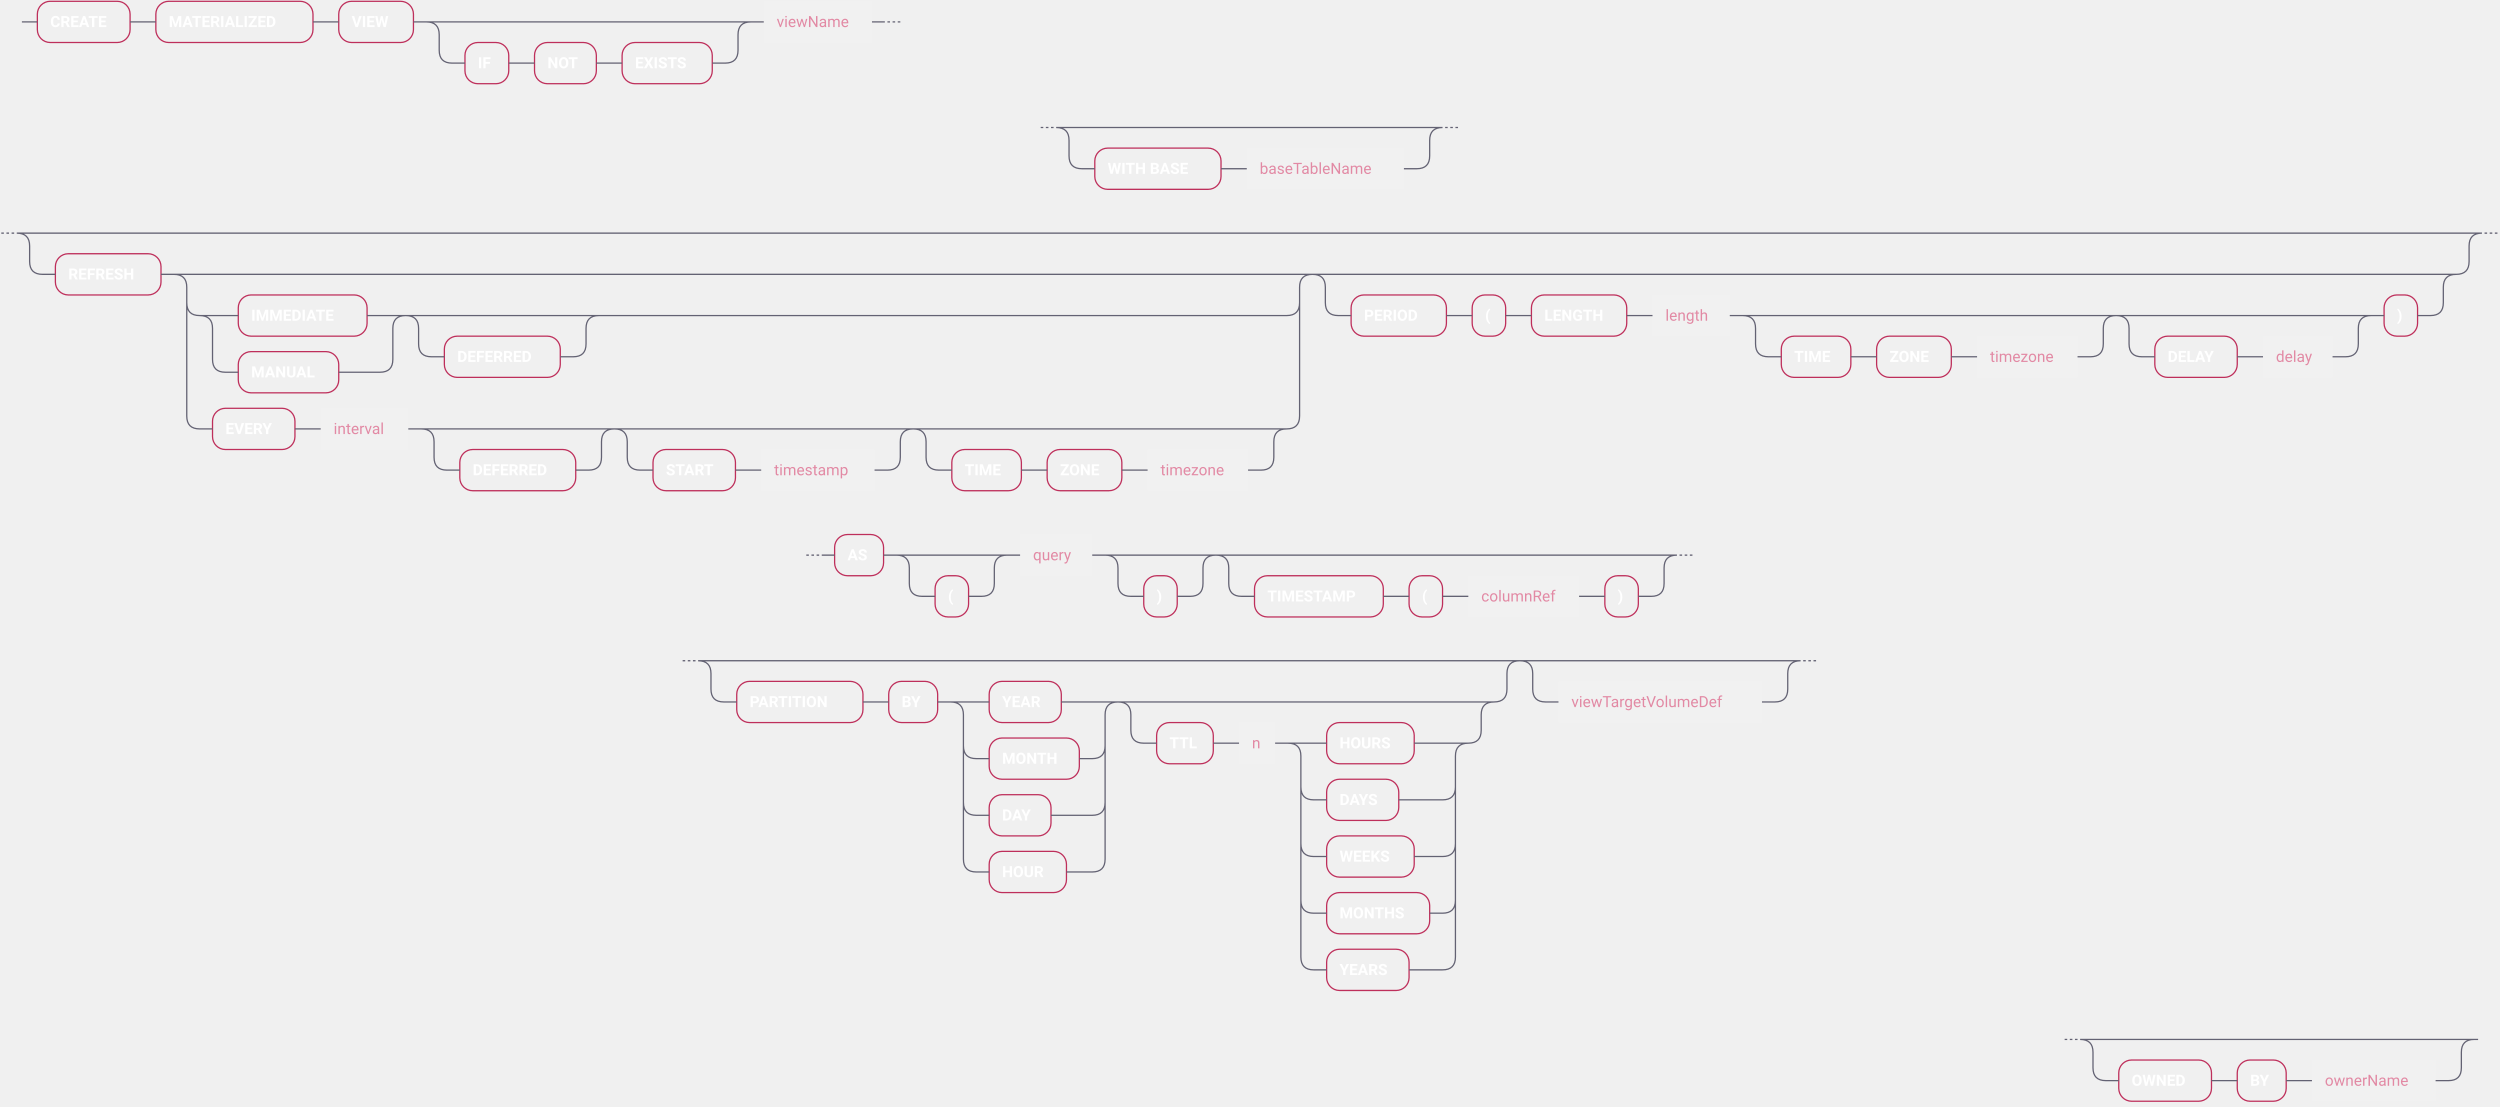
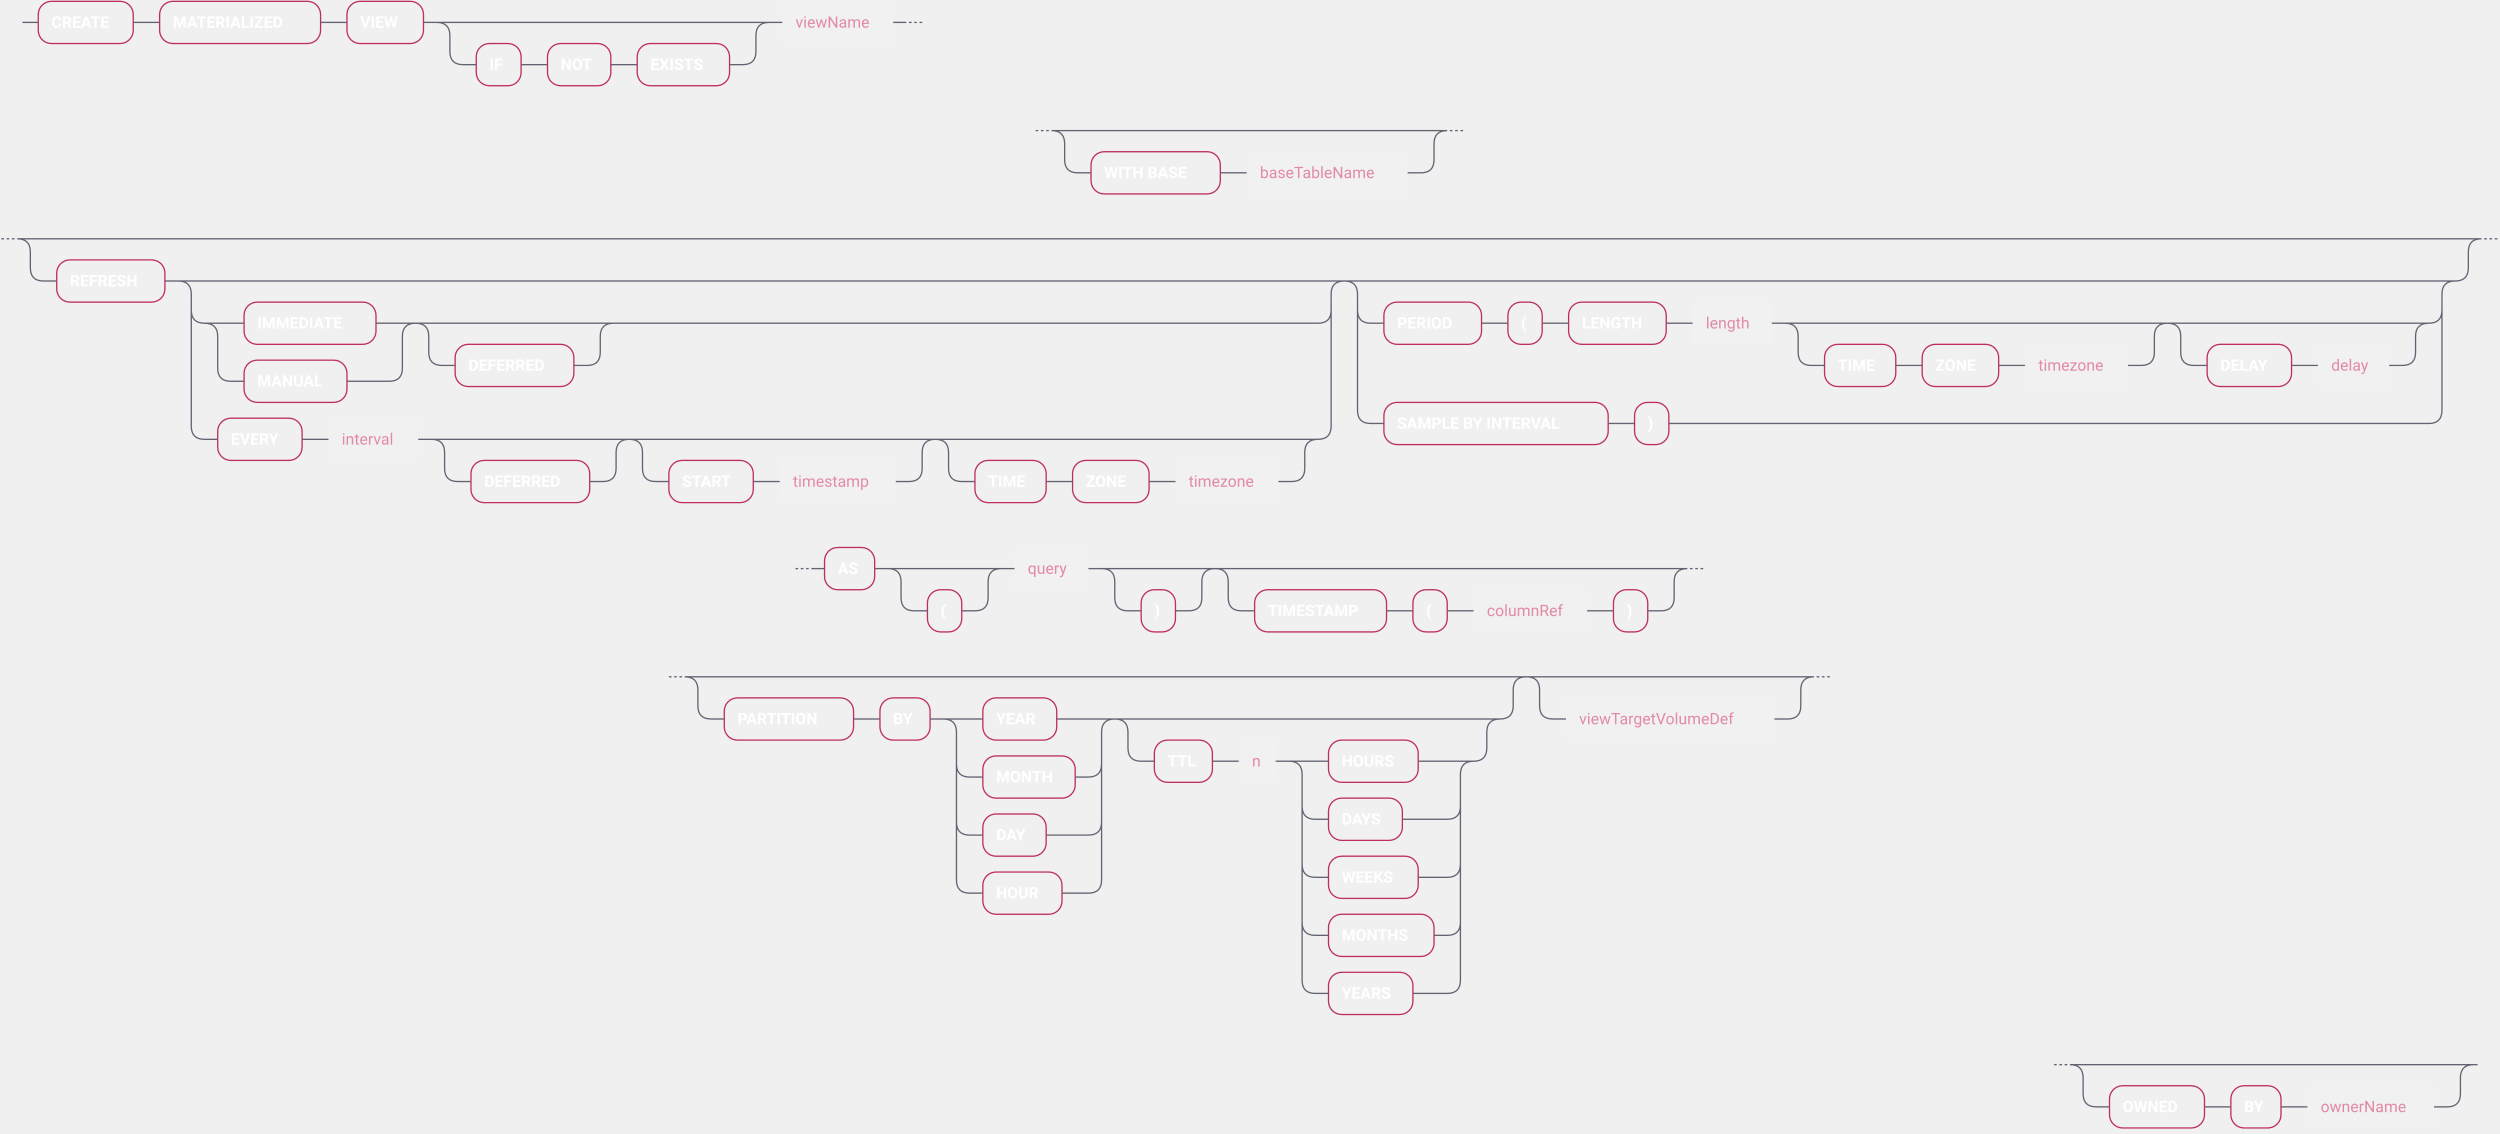
- <svg xmlns="http://www.w3.org/2000/svg" xmlns:xlink="http://www.w3.org/1999/xlink" width="1941" height="859">
+ <svg xmlns="http://www.w3.org/2000/svg" xmlns:xlink="http://www.w3.org/1999/xlink" width="1895" height="859">
  <defs>
    <style type="text/css">
            @namespace "http://www.w3.org/2000/svg";
            .line                 {fill: none; stroke: #636273;}
            .bold-line            {stroke: #636273; shape-rendering: crispEdges; stroke-width: 2; }
            .thin-line           {stroke: #636273; shape-rendering: crispEdges}
            .filled              {fill: #636273; stroke: none;}
            text.terminal        {font-family: -apple-system, BlinkMacSystemFont, "Segoe UI", Roboto, Ubuntu, Cantarell, Helvetica, sans-serif;
            font-size: 12px;
            fill: #ffffff;
            font-weight: bold;
            }
            text.nonterminal     {font-family: -apple-system, BlinkMacSystemFont, "Segoe UI", Roboto, Ubuntu, Cantarell, Helvetica, sans-serif;
            font-size: 12px;
            fill: #e289a4;
            font-weight: normal;
            }
            text.regexp          {font-family: -apple-system, BlinkMacSystemFont, "Segoe UI", Roboto, Ubuntu, Cantarell, Helvetica, sans-serif;
            font-size: 12px;
            fill: #00141F;
            font-weight: normal;
            }
            rect, circle, polygon {fill: none; stroke: none;}
            rect.terminal        {fill: none; stroke: #be2f5b;}
            rect.nonterminal     {fill: rgba(255,255,255,0.1); stroke: none;}
            rect.text            {fill: none; stroke: none;}
            polygon.regexp       {fill: #C7ECFF; stroke: #038cbc;}
        </style>
  </defs>
  <polygon points="9 17 1 13 1 21" />
  <polygon points="17 17 9 13 9 21" />
  <rect x="31" y="3" width="72" height="32" rx="10" />
  <rect x="29" y="1" width="72" height="32" class="terminal" rx="10" />
  <text class="terminal" x="39" y="21">CREATE</text>
  <rect x="123" y="3" width="122" height="32" rx="10" />
  <rect x="121" y="1" width="122" height="32" class="terminal" rx="10" />
  <text class="terminal" x="131" y="21">MATERIALIZED</text>
  <rect x="265" y="3" width="58" height="32" rx="10" />
  <rect x="263" y="1" width="58" height="32" class="terminal" rx="10" />
  <text class="terminal" x="273" y="21">VIEW</text>
  <rect x="363" y="35" width="34" height="32" rx="10" />
  <rect x="361" y="33" width="34" height="32" class="terminal" rx="10" />
  <text class="terminal" x="371" y="53">IF</text>
  <rect x="417" y="35" width="48" height="32" rx="10" />
  <rect x="415" y="33" width="48" height="32" class="terminal" rx="10" />
  <text class="terminal" x="425" y="53">NOT</text>
  <rect x="485" y="35" width="70" height="32" rx="10" />
  <rect x="483" y="33" width="70" height="32" class="terminal" rx="10" />
  <text class="terminal" x="493" y="53">EXISTS</text>
  <a xlink:href="#viewName" xlink:title="viewName">
    <rect x="595" y="3" width="84" height="32" />
    <rect x="593" y="1" width="84" height="32" class="nonterminal" />
    <text class="nonterminal" x="603" y="21">viewName</text>
  </a>
-   <rect x="852" y="117" width="98" height="32" rx="10" />
-   <rect x="850" y="115" width="98" height="32" class="terminal" rx="10" />
-   <text class="terminal" x="860" y="135">WITH BASE</text>
+   <rect x="829" y="117" width="98" height="32" rx="10" />
+   <rect x="827" y="115" width="98" height="32" class="terminal" rx="10" />
+   <text class="terminal" x="837" y="135">WITH BASE</text>
  <a xlink:href="#baseTableName" xlink:title="baseTableName">
-     <rect x="970" y="117" width="122" height="32" />
-     <rect x="968" y="115" width="122" height="32" class="nonterminal" />
-     <text class="nonterminal" x="978" y="135">baseTableName</text>
+     <rect x="947" y="117" width="122" height="32" />
+     <rect x="945" y="115" width="122" height="32" class="nonterminal" />
+     <text class="nonterminal" x="955" y="135">baseTableName</text>
  </a>
  <rect x="45" y="199" width="82" height="32" rx="10" />
  <rect x="43" y="197" width="82" height="32" class="terminal" rx="10" />
  <text class="terminal" x="53" y="217">REFRESH</text>
  <rect x="187" y="231" width="100" height="32" rx="10" />
  <rect x="185" y="229" width="100" height="32" class="terminal" rx="10" />
  <text class="terminal" x="195" y="249">IMMEDIATE</text>
  <rect x="187" y="275" width="78" height="32" rx="10" />
  <rect x="185" y="273" width="78" height="32" class="terminal" rx="10" />
  <text class="terminal" x="195" y="293">MANUAL</text>
  <rect x="347" y="263" width="90" height="32" rx="10" />
  <rect x="345" y="261" width="90" height="32" class="terminal" rx="10" />
  <text class="terminal" x="355" y="281">DEFERRED</text>
  <rect x="167" y="319" width="64" height="32" rx="10" />
  <rect x="165" y="317" width="64" height="32" class="terminal" rx="10" />
  <text class="terminal" x="175" y="337">EVERY</text>
  <a xlink:href="#interval" xlink:title="interval">
    <rect x="251" y="319" width="68" height="32" />
    <rect x="249" y="317" width="68" height="32" class="nonterminal" />
    <text class="nonterminal" x="259" y="337">interval</text>
  </a>
  <rect x="359" y="351" width="90" height="32" rx="10" />
  <rect x="357" y="349" width="90" height="32" class="terminal" rx="10" />
  <text class="terminal" x="367" y="369">DEFERRED</text>
  <rect x="509" y="351" width="64" height="32" rx="10" />
  <rect x="507" y="349" width="64" height="32" class="terminal" rx="10" />
  <text class="terminal" x="517" y="369">START</text>
  <a xlink:href="#timestamp" xlink:title="timestamp">
    <rect x="593" y="351" width="88" height="32" />
    <rect x="591" y="349" width="88" height="32" class="nonterminal" />
    <text class="nonterminal" x="601" y="369">timestamp</text>
  </a>
  <rect x="741" y="351" width="54" height="32" rx="10" />
  <rect x="739" y="349" width="54" height="32" class="terminal" rx="10" />
  <text class="terminal" x="749" y="369">TIME</text>
  <rect x="815" y="351" width="58" height="32" rx="10" />
  <rect x="813" y="349" width="58" height="32" class="terminal" rx="10" />
  <text class="terminal" x="823" y="369">ZONE</text>
  <a xlink:href="#timezone" xlink:title="timezone">
    <rect x="893" y="351" width="78" height="32" />
    <rect x="891" y="349" width="78" height="32" class="nonterminal" />
    <text class="nonterminal" x="901" y="369">timezone</text>
  </a>
  <rect x="1051" y="231" width="74" height="32" rx="10" />
  <rect x="1049" y="229" width="74" height="32" class="terminal" rx="10" />
  <text class="terminal" x="1059" y="249">PERIOD</text>
  <rect x="1145" y="231" width="26" height="32" rx="10" />
  <rect x="1143" y="229" width="26" height="32" class="terminal" rx="10" />
  <text class="terminal" x="1153" y="249">(</text>
  <rect x="1191" y="231" width="74" height="32" rx="10" />
  <rect x="1189" y="229" width="74" height="32" class="terminal" rx="10" />
  <text class="terminal" x="1199" y="249">LENGTH</text>
  <a xlink:href="#length" xlink:title="length">
    <rect x="1285" y="231" width="60" height="32" />
    <rect x="1283" y="229" width="60" height="32" class="nonterminal" />
    <text class="nonterminal" x="1293" y="249">length</text>
  </a>
  <rect x="1385" y="263" width="54" height="32" rx="10" />
  <rect x="1383" y="261" width="54" height="32" class="terminal" rx="10" />
  <text class="terminal" x="1393" y="281">TIME</text>
  <rect x="1459" y="263" width="58" height="32" rx="10" />
  <rect x="1457" y="261" width="58" height="32" class="terminal" rx="10" />
  <text class="terminal" x="1467" y="281">ZONE</text>
  <a xlink:href="#timezone" xlink:title="timezone">
    <rect x="1537" y="263" width="78" height="32" />
    <rect x="1535" y="261" width="78" height="32" class="nonterminal" />
    <text class="nonterminal" x="1545" y="281">timezone</text>
  </a>
  <rect x="1675" y="263" width="64" height="32" rx="10" />
  <rect x="1673" y="261" width="64" height="32" class="terminal" rx="10" />
  <text class="terminal" x="1683" y="281">DELAY</text>
  <a xlink:href="#delay" xlink:title="delay">
    <rect x="1759" y="263" width="54" height="32" />
    <rect x="1757" y="261" width="54" height="32" class="nonterminal" />
    <text class="nonterminal" x="1767" y="281">delay</text>
  </a>
-   <rect x="1853" y="231" width="26" height="32" rx="10" />
-   <rect x="1851" y="229" width="26" height="32" class="terminal" rx="10" />
-   <text class="terminal" x="1861" y="249">)</text>
-   <rect x="650" y="417" width="38" height="32" rx="10" />
-   <rect x="648" y="415" width="38" height="32" class="terminal" rx="10" />
-   <text class="terminal" x="658" y="435">AS</text>
-   <rect x="728" y="449" width="26" height="32" rx="10" />
-   <rect x="726" y="447" width="26" height="32" class="terminal" rx="10" />
-   <text class="terminal" x="736" y="467">(</text>
+   <rect x="1051" y="307" width="170" height="32" rx="10" />
+   <rect x="1049" y="305" width="170" height="32" class="terminal" rx="10" />
+   <text class="terminal" x="1059" y="325">SAMPLE BY INTERVAL</text>
+   <rect x="1241" y="307" width="26" height="32" rx="10" />
+   <rect x="1239" y="305" width="26" height="32" class="terminal" rx="10" />
+   <text class="terminal" x="1249" y="325">)</text>
+   <rect x="627" y="417" width="38" height="32" rx="10" />
+   <rect x="625" y="415" width="38" height="32" class="terminal" rx="10" />
+   <text class="terminal" x="635" y="435">AS</text>
+   <rect x="705" y="449" width="26" height="32" rx="10" />
+   <rect x="703" y="447" width="26" height="32" class="terminal" rx="10" />
+   <text class="terminal" x="713" y="467">(</text>
  <a xlink:href="#query" xlink:title="query">
-     <rect x="794" y="417" width="56" height="32" />
-     <rect x="792" y="415" width="56" height="32" class="nonterminal" />
-     <text class="nonterminal" x="802" y="435">query</text>
-   </a>
-   <rect x="890" y="449" width="26" height="32" rx="10" />
-   <rect x="888" y="447" width="26" height="32" class="terminal" rx="10" />
-   <text class="terminal" x="898" y="467">)</text>
-   <rect x="976" y="449" width="100" height="32" rx="10" />
-   <rect x="974" y="447" width="100" height="32" class="terminal" rx="10" />
-   <text class="terminal" x="984" y="467">TIMESTAMP</text>
-   <rect x="1096" y="449" width="26" height="32" rx="10" />
-   <rect x="1094" y="447" width="26" height="32" class="terminal" rx="10" />
-   <text class="terminal" x="1104" y="467">(</text>
+     <rect x="771" y="417" width="56" height="32" />
+     <rect x="769" y="415" width="56" height="32" class="nonterminal" />
+     <text class="nonterminal" x="779" y="435">query</text>
+   </a>
+   <rect x="867" y="449" width="26" height="32" rx="10" />
+   <rect x="865" y="447" width="26" height="32" class="terminal" rx="10" />
+   <text class="terminal" x="875" y="467">)</text>
+   <rect x="953" y="449" width="100" height="32" rx="10" />
+   <rect x="951" y="447" width="100" height="32" class="terminal" rx="10" />
+   <text class="terminal" x="961" y="467">TIMESTAMP</text>
+   <rect x="1073" y="449" width="26" height="32" rx="10" />
+   <rect x="1071" y="447" width="26" height="32" class="terminal" rx="10" />
+   <text class="terminal" x="1081" y="467">(</text>
  <a xlink:href="#columnRef" xlink:title="columnRef">
-     <rect x="1142" y="449" width="86" height="32" />
-     <rect x="1140" y="447" width="86" height="32" class="nonterminal" />
-     <text class="nonterminal" x="1150" y="467">columnRef</text>
-   </a>
-   <rect x="1248" y="449" width="26" height="32" rx="10" />
-   <rect x="1246" y="447" width="26" height="32" class="terminal" rx="10" />
-   <text class="terminal" x="1256" y="467">)</text>
-   <rect x="574" y="531" width="98" height="32" rx="10" />
-   <rect x="572" y="529" width="98" height="32" class="terminal" rx="10" />
-   <text class="terminal" x="582" y="549">PARTITION</text>
-   <rect x="692" y="531" width="38" height="32" rx="10" />
-   <rect x="690" y="529" width="38" height="32" class="terminal" rx="10" />
-   <text class="terminal" x="700" y="549">BY</text>
-   <rect x="770" y="531" width="56" height="32" rx="10" />
-   <rect x="768" y="529" width="56" height="32" class="terminal" rx="10" />
-   <text class="terminal" x="778" y="549">YEAR</text>
-   <rect x="770" y="575" width="70" height="32" rx="10" />
-   <rect x="768" y="573" width="70" height="32" class="terminal" rx="10" />
-   <text class="terminal" x="778" y="593">MONTH</text>
-   <rect x="770" y="619" width="48" height="32" rx="10" />
-   <rect x="768" y="617" width="48" height="32" class="terminal" rx="10" />
-   <text class="terminal" x="778" y="637">DAY</text>
-   <rect x="770" y="663" width="60" height="32" rx="10" />
-   <rect x="768" y="661" width="60" height="32" class="terminal" rx="10" />
-   <text class="terminal" x="778" y="681">HOUR</text>
-   <rect x="900" y="563" width="44" height="32" rx="10" />
-   <rect x="898" y="561" width="44" height="32" class="terminal" rx="10" />
-   <text class="terminal" x="908" y="581">TTL</text>
+     <rect x="1119" y="449" width="86" height="32" />
+     <rect x="1117" y="447" width="86" height="32" class="nonterminal" />
+     <text class="nonterminal" x="1127" y="467">columnRef</text>
+   </a>
+   <rect x="1225" y="449" width="26" height="32" rx="10" />
+   <rect x="1223" y="447" width="26" height="32" class="terminal" rx="10" />
+   <text class="terminal" x="1233" y="467">)</text>
+   <rect x="551" y="531" width="98" height="32" rx="10" />
+   <rect x="549" y="529" width="98" height="32" class="terminal" rx="10" />
+   <text class="terminal" x="559" y="549">PARTITION</text>
+   <rect x="669" y="531" width="38" height="32" rx="10" />
+   <rect x="667" y="529" width="38" height="32" class="terminal" rx="10" />
+   <text class="terminal" x="677" y="549">BY</text>
+   <rect x="747" y="531" width="56" height="32" rx="10" />
+   <rect x="745" y="529" width="56" height="32" class="terminal" rx="10" />
+   <text class="terminal" x="755" y="549">YEAR</text>
+   <rect x="747" y="575" width="70" height="32" rx="10" />
+   <rect x="745" y="573" width="70" height="32" class="terminal" rx="10" />
+   <text class="terminal" x="755" y="593">MONTH</text>
+   <rect x="747" y="619" width="48" height="32" rx="10" />
+   <rect x="745" y="617" width="48" height="32" class="terminal" rx="10" />
+   <text class="terminal" x="755" y="637">DAY</text>
+   <rect x="747" y="663" width="60" height="32" rx="10" />
+   <rect x="745" y="661" width="60" height="32" class="terminal" rx="10" />
+   <text class="terminal" x="755" y="681">HOUR</text>
+   <rect x="877" y="563" width="44" height="32" rx="10" />
+   <rect x="875" y="561" width="44" height="32" class="terminal" rx="10" />
+   <text class="terminal" x="885" y="581">TTL</text>
  <a xlink:href="#n" xlink:title="n">
-     <rect x="964" y="563" width="28" height="32" />
-     <rect x="962" y="561" width="28" height="32" class="nonterminal" />
-     <text class="nonterminal" x="972" y="581">n</text>
-   </a>
-   <rect x="1032" y="563" width="68" height="32" rx="10" />
-   <rect x="1030" y="561" width="68" height="32" class="terminal" rx="10" />
-   <text class="terminal" x="1040" y="581">HOURS</text>
-   <rect x="1032" y="607" width="56" height="32" rx="10" />
-   <rect x="1030" y="605" width="56" height="32" class="terminal" rx="10" />
-   <text class="terminal" x="1040" y="625">DAYS</text>
-   <rect x="1032" y="651" width="68" height="32" rx="10" />
-   <rect x="1030" y="649" width="68" height="32" class="terminal" rx="10" />
-   <text class="terminal" x="1040" y="669">WEEKS</text>
-   <rect x="1032" y="695" width="80" height="32" rx="10" />
-   <rect x="1030" y="693" width="80" height="32" class="terminal" rx="10" />
-   <text class="terminal" x="1040" y="713">MONTHS</text>
-   <rect x="1032" y="739" width="64" height="32" rx="10" />
-   <rect x="1030" y="737" width="64" height="32" class="terminal" rx="10" />
-   <text class="terminal" x="1040" y="757">YEARS</text>
+     <rect x="941" y="563" width="28" height="32" />
+     <rect x="939" y="561" width="28" height="32" class="nonterminal" />
+     <text class="nonterminal" x="949" y="581">n</text>
+   </a>
+   <rect x="1009" y="563" width="68" height="32" rx="10" />
+   <rect x="1007" y="561" width="68" height="32" class="terminal" rx="10" />
+   <text class="terminal" x="1017" y="581">HOURS</text>
+   <rect x="1009" y="607" width="56" height="32" rx="10" />
+   <rect x="1007" y="605" width="56" height="32" class="terminal" rx="10" />
+   <text class="terminal" x="1017" y="625">DAYS</text>
+   <rect x="1009" y="651" width="68" height="32" rx="10" />
+   <rect x="1007" y="649" width="68" height="32" class="terminal" rx="10" />
+   <text class="terminal" x="1017" y="669">WEEKS</text>
+   <rect x="1009" y="695" width="80" height="32" rx="10" />
+   <rect x="1007" y="693" width="80" height="32" class="terminal" rx="10" />
+   <text class="terminal" x="1017" y="713">MONTHS</text>
+   <rect x="1009" y="739" width="64" height="32" rx="10" />
+   <rect x="1007" y="737" width="64" height="32" class="terminal" rx="10" />
+   <text class="terminal" x="1017" y="757">YEARS</text>
  <a xlink:href="#viewTargetVolumeDef" xlink:title="viewTargetVolumeDef">
-     <rect x="1212" y="531" width="158" height="32" />
-     <rect x="1210" y="529" width="158" height="32" class="nonterminal" />
-     <text class="nonterminal" x="1220" y="549">viewTargetVolumeDef</text>
-   </a>
-   <rect x="1647" y="825" width="72" height="32" rx="10" />
-   <rect x="1645" y="823" width="72" height="32" class="terminal" rx="10" />
-   <text class="terminal" x="1655" y="843">OWNED</text>
-   <rect x="1739" y="825" width="38" height="32" rx="10" />
-   <rect x="1737" y="823" width="38" height="32" class="terminal" rx="10" />
-   <text class="terminal" x="1747" y="843">BY</text>
+     <rect x="1189" y="531" width="158" height="32" />
+     <rect x="1187" y="529" width="158" height="32" class="nonterminal" />
+     <text class="nonterminal" x="1197" y="549">viewTargetVolumeDef</text>
+   </a>
+   <rect x="1601" y="825" width="72" height="32" rx="10" />
+   <rect x="1599" y="823" width="72" height="32" class="terminal" rx="10" />
+   <text class="terminal" x="1609" y="843">OWNED</text>
+   <rect x="1693" y="825" width="38" height="32" rx="10" />
+   <rect x="1691" y="823" width="38" height="32" class="terminal" rx="10" />
+   <text class="terminal" x="1701" y="843">BY</text>
  <a xlink:href="#ownerName" xlink:title="ownerName">
-     <rect x="1797" y="825" width="96" height="32" />
-     <rect x="1795" y="823" width="96" height="32" class="nonterminal" />
-     <text class="nonterminal" x="1805" y="843">ownerName</text>
-   </a>
-   <path class="line" d="m17 17 h2 m0 0 h10 m72 0 h10 m0 0 h10 m122 0 h10 m0 0 h10 m58 0 h10 m20 0 h10 m0 0 h202 m-232 0 h20 m212 0 h20 m-252 0 q10 0 10 10 m232 0 q0 -10 10 -10 m-242 10 v12 m232 0 v-12 m-232 12 q0 10 10 10 m212 0 q10 0 10 -10 m-222 10 h10 m34 0 h10 m0 0 h10 m48 0 h10 m0 0 h10 m70 0 h10 m20 -32 h10 m84 0 h10 m2 0 l2 0 m2 0 l2 0 m2 0 l2 0 m109 82 l2 0 m2 0 l2 0 m2 0 l2 0 m22 0 h10 m0 0 h250 m-280 0 h20 m260 0 h20 m-300 0 q10 0 10 10 m280 0 q0 -10 10 -10 m-290 10 v12 m280 0 v-12 m-280 12 q0 10 10 10 m260 0 q10 0 10 -10 m-270 10 h10 m98 0 h10 m0 0 h10 m122 0 h10 m22 -32 l2 0 m2 0 l2 0 m2 0 l2 0 m-1131 82 l2 0 m2 0 l2 0 m2 0 l2 0 m22 0 h10 m0 0 h1864 m-1894 0 h20 m1874 0 h20 m-1914 0 q10 0 10 10 m1894 0 q0 -10 10 -10 m-1904 10 v12 m1894 0 v-12 m-1894 12 q0 10 10 10 m1874 0 q10 0 10 -10 m-1884 10 h10 m82 0 h10 m20 0 h10 m0 0 h834 m-864 0 h20 m844 0 h20 m-884 0 q10 0 10 10 m864 0 q0 -10 10 -10 m-874 10 v12 m864 0 v-12 m-864 12 q0 10 10 10 m844 0 q10 0 10 -10 m-834 10 h10 m100 0 h10 m-140 0 h20 m120 0 h20 m-160 0 q10 0 10 10 m140 0 q0 -10 10 -10 m-150 10 v24 m140 0 v-24 m-140 24 q0 10 10 10 m120 0 q10 0 10 -10 m-130 10 h10 m78 0 h10 m0 0 h22 m40 -44 h10 m0 0 h100 m-130 0 h20 m110 0 h20 m-150 0 q10 0 10 10 m130 0 q0 -10 10 -10 m-140 10 v12 m130 0 v-12 m-130 12 q0 10 10 10 m110 0 q10 0 10 -10 m-120 10 h10 m90 0 h10 m20 -32 h534 m-854 -10 v20 m864 0 v-20 m-864 20 v68 m864 0 v-68 m-864 68 q0 10 10 10 m844 0 q10 0 10 -10 m-854 10 h10 m64 0 h10 m0 0 h10 m68 0 h10 m20 0 h10 m0 0 h100 m-130 0 h20 m110 0 h20 m-150 0 q10 0 10 10 m130 0 q0 -10 10 -10 m-140 10 v12 m130 0 v-12 m-130 12 q0 10 10 10 m110 0 q10 0 10 -10 m-120 10 h10 m90 0 h10 m40 -32 h10 m0 0 h182 m-212 0 h20 m192 0 h20 m-232 0 q10 0 10 10 m212 0 q0 -10 10 -10 m-222 10 v12 m212 0 v-12 m-212 12 q0 10 10 10 m192 0 q10 0 10 -10 m-202 10 h10 m64 0 h10 m0 0 h10 m88 0 h10 m40 -32 h10 m0 0 h240 m-270 0 h20 m250 0 h20 m-290 0 q10 0 10 10 m270 0 q0 -10 10 -10 m-280 10 v12 m270 0 v-12 m-270 12 q0 10 10 10 m250 0 q10 0 10 -10 m-260 10 h10 m54 0 h10 m0 0 h10 m58 0 h10 m0 0 h10 m78 0 h10 m60 -152 h10 m0 0 h838 m-868 0 h20 m848 0 h20 m-888 0 q10 0 10 10 m868 0 q0 -10 10 -10 m-878 10 v12 m868 0 v-12 m-868 12 q0 10 10 10 m848 0 q10 0 10 -10 m-858 10 h10 m74 0 h10 m0 0 h10 m26 0 h10 m0 0 h10 m74 0 h10 m0 0 h10 m60 0 h10 m20 0 h10 m0 0 h240 m-270 0 h20 m250 0 h20 m-290 0 q10 0 10 10 m270 0 q0 -10 10 -10 m-280 10 v12 m270 0 v-12 m-270 12 q0 10 10 10 m250 0 q10 0 10 -10 m-260 10 h10 m54 0 h10 m0 0 h10 m58 0 h10 m0 0 h10 m78 0 h10 m40 -32 h10 m0 0 h148 m-178 0 h20 m158 0 h20 m-198 0 q10 0 10 10 m178 0 q0 -10 10 -10 m-188 10 v12 m178 0 v-12 m-178 12 q0 10 10 10 m158 0 q10 0 10 -10 m-168 10 h10 m64 0 h10 m0 0 h10 m54 0 h10 m20 -32 h10 m26 0 h10 m42 -64 l2 0 m2 0 l2 0 m2 0 l2 0 m-1313 250 l2 0 m2 0 l2 0 m2 0 l2 0 m2 0 h10 m38 0 h10 m20 0 h10 m0 0 h36 m-66 0 h20 m46 0 h20 m-86 0 q10 0 10 10 m66 0 q0 -10 10 -10 m-76 10 v12 m66 0 v-12 m-66 12 q0 10 10 10 m46 0 q10 0 10 -10 m-56 10 h10 m26 0 h10 m20 -32 h10 m56 0 h10 m20 0 h10 m0 0 h36 m-66 0 h20 m46 0 h20 m-86 0 q10 0 10 10 m66 0 q0 -10 10 -10 m-76 10 v12 m66 0 v-12 m-66 12 q0 10 10 10 m46 0 q10 0 10 -10 m-56 10 h10 m26 0 h10 m40 -32 h10 m0 0 h308 m-338 0 h20 m318 0 h20 m-358 0 q10 0 10 10 m338 0 q0 -10 10 -10 m-348 10 v12 m338 0 v-12 m-338 12 q0 10 10 10 m318 0 q10 0 10 -10 m-328 10 h10 m100 0 h10 m0 0 h10 m26 0 h10 m0 0 h10 m86 0 h10 m0 0 h10 m26 0 h10 m22 -32 l2 0 m2 0 l2 0 m2 0 l2 0 m-784 82 l2 0 m2 0 l2 0 m2 0 l2 0 m22 0 h10 m0 0 h588 m-618 0 h20 m598 0 h20 m-638 0 q10 0 10 10 m618 0 q0 -10 10 -10 m-628 10 v12 m618 0 v-12 m-618 12 q0 10 10 10 m598 0 q10 0 10 -10 m-608 10 h10 m98 0 h10 m0 0 h10 m38 0 h10 m20 0 h10 m56 0 h10 m0 0 h14 m-110 0 h20 m90 0 h20 m-130 0 q10 0 10 10 m110 0 q0 -10 10 -10 m-120 10 v24 m110 0 v-24 m-110 24 q0 10 10 10 m90 0 q10 0 10 -10 m-100 10 h10 m70 0 h10 m-100 -10 v20 m110 0 v-20 m-110 20 v24 m110 0 v-24 m-110 24 q0 10 10 10 m90 0 q10 0 10 -10 m-100 10 h10 m48 0 h10 m0 0 h22 m-100 -10 v20 m110 0 v-20 m-110 20 v24 m110 0 v-24 m-110 24 q0 10 10 10 m90 0 q10 0 10 -10 m-100 10 h10 m60 0 h10 m0 0 h10 m40 -132 h10 m0 0 h242 m-272 0 h20 m252 0 h20 m-292 0 q10 0 10 10 m272 0 q0 -10 10 -10 m-282 10 v12 m272 0 v-12 m-272 12 q0 10 10 10 m252 0 q10 0 10 -10 m-262 10 h10 m44 0 h10 m0 0 h10 m28 0 h10 m20 0 h10 m68 0 h10 m0 0 h12 m-120 0 h20 m100 0 h20 m-140 0 q10 0 10 10 m120 0 q0 -10 10 -10 m-130 10 v24 m120 0 v-24 m-120 24 q0 10 10 10 m100 0 q10 0 10 -10 m-110 10 h10 m56 0 h10 m0 0 h24 m-110 -10 v20 m120 0 v-20 m-120 20 v24 m120 0 v-24 m-120 24 q0 10 10 10 m100 0 q10 0 10 -10 m-110 10 h10 m68 0 h10 m0 0 h12 m-110 -10 v20 m120 0 v-20 m-120 20 v24 m120 0 v-24 m-120 24 q0 10 10 10 m100 0 q10 0 10 -10 m-110 10 h10 m80 0 h10 m-110 -10 v20 m120 0 v-20 m-120 20 v24 m120 0 v-24 m-120 24 q0 10 10 10 m100 0 q10 0 10 -10 m-110 10 h10 m64 0 h10 m0 0 h16 m80 -240 h10 m0 0 h168 m-198 0 h20 m178 0 h20 m-218 0 q10 0 10 10 m198 0 q0 -10 10 -10 m-208 10 v12 m198 0 v-12 m-198 12 q0 10 10 10 m178 0 q10 0 10 -10 m-188 10 h10 m158 0 h10 m22 -32 l2 0 m2 0 l2 0 m2 0 l2 0 m193 294 l2 0 m2 0 l2 0 m2 0 l2 0 m22 0 h10 m0 0 h256 m-286 0 h20 m266 0 h20 m-306 0 q10 0 10 10 m286 0 q0 -10 10 -10 m-296 10 v12 m286 0 v-12 m-286 12 q0 10 10 10 m266 0 q10 0 10 -10 m-276 10 h10 m72 0 h10 m0 0 h10 m38 0 h10 m0 0 h10 m96 0 h10 m23 -32 h-3" />
-   <polygon points="1931 807 1939 803 1939 811" />
-   <polygon points="1931 807 1923 803 1923 811" />
+     <rect x="1751" y="825" width="96" height="32" />
+     <rect x="1749" y="823" width="96" height="32" class="nonterminal" />
+     <text class="nonterminal" x="1759" y="843">ownerName</text>
+   </a>
+   <path class="line" d="m17 17 h2 m0 0 h10 m72 0 h10 m0 0 h10 m122 0 h10 m0 0 h10 m58 0 h10 m20 0 h10 m0 0 h202 m-232 0 h20 m212 0 h20 m-252 0 q10 0 10 10 m232 0 q0 -10 10 -10 m-242 10 v12 m232 0 v-12 m-232 12 q0 10 10 10 m212 0 q10 0 10 -10 m-222 10 h10 m34 0 h10 m0 0 h10 m48 0 h10 m0 0 h10 m70 0 h10 m20 -32 h10 m84 0 h10 m2 0 l2 0 m2 0 l2 0 m2 0 l2 0 m86 82 l2 0 m2 0 l2 0 m2 0 l2 0 m22 0 h10 m0 0 h250 m-280 0 h20 m260 0 h20 m-300 0 q10 0 10 10 m280 0 q0 -10 10 -10 m-290 10 v12 m280 0 v-12 m-280 12 q0 10 10 10 m260 0 q10 0 10 -10 m-270 10 h10 m98 0 h10 m0 0 h10 m122 0 h10 m22 -32 l2 0 m2 0 l2 0 m2 0 l2 0 m-1108 82 l2 0 m2 0 l2 0 m2 0 l2 0 m22 0 h10 m0 0 h1818 m-1848 0 h20 m1828 0 h20 m-1868 0 q10 0 10 10 m1848 0 q0 -10 10 -10 m-1858 10 v12 m1848 0 v-12 m-1848 12 q0 10 10 10 m1828 0 q10 0 10 -10 m-1838 10 h10 m82 0 h10 m20 0 h10 m0 0 h834 m-864 0 h20 m844 0 h20 m-884 0 q10 0 10 10 m864 0 q0 -10 10 -10 m-874 10 v12 m864 0 v-12 m-864 12 q0 10 10 10 m844 0 q10 0 10 -10 m-834 10 h10 m100 0 h10 m-140 0 h20 m120 0 h20 m-160 0 q10 0 10 10 m140 0 q0 -10 10 -10 m-150 10 v24 m140 0 v-24 m-140 24 q0 10 10 10 m120 0 q10 0 10 -10 m-130 10 h10 m78 0 h10 m0 0 h22 m40 -44 h10 m0 0 h100 m-130 0 h20 m110 0 h20 m-150 0 q10 0 10 10 m130 0 q0 -10 10 -10 m-140 10 v12 m130 0 v-12 m-130 12 q0 10 10 10 m110 0 q10 0 10 -10 m-120 10 h10 m90 0 h10 m20 -32 h534 m-854 -10 v20 m864 0 v-20 m-864 20 v68 m864 0 v-68 m-864 68 q0 10 10 10 m844 0 q10 0 10 -10 m-854 10 h10 m64 0 h10 m0 0 h10 m68 0 h10 m20 0 h10 m0 0 h100 m-130 0 h20 m110 0 h20 m-150 0 q10 0 10 10 m130 0 q0 -10 10 -10 m-140 10 v12 m130 0 v-12 m-130 12 q0 10 10 10 m110 0 q10 0 10 -10 m-120 10 h10 m90 0 h10 m40 -32 h10 m0 0 h182 m-212 0 h20 m192 0 h20 m-232 0 q10 0 10 10 m212 0 q0 -10 10 -10 m-222 10 v12 m212 0 v-12 m-212 12 q0 10 10 10 m192 0 q10 0 10 -10 m-202 10 h10 m64 0 h10 m0 0 h10 m88 0 h10 m40 -32 h10 m0 0 h240 m-270 0 h20 m250 0 h20 m-290 0 q10 0 10 10 m270 0 q0 -10 10 -10 m-280 10 v12 m270 0 v-12 m-270 12 q0 10 10 10 m250 0 q10 0 10 -10 m-260 10 h10 m54 0 h10 m0 0 h10 m58 0 h10 m0 0 h10 m78 0 h10 m60 -152 h10 m0 0 h792 m-822 0 h20 m802 0 h20 m-842 0 q10 0 10 10 m822 0 q0 -10 10 -10 m-832 10 v12 m822 0 v-12 m-822 12 q0 10 10 10 m802 0 q10 0 10 -10 m-812 10 h10 m74 0 h10 m0 0 h10 m26 0 h10 m0 0 h10 m74 0 h10 m0 0 h10 m60 0 h10 m20 0 h10 m0 0 h240 m-270 0 h20 m250 0 h20 m-290 0 q10 0 10 10 m270 0 q0 -10 10 -10 m-280 10 v12 m270 0 v-12 m-270 12 q0 10 10 10 m250 0 q10 0 10 -10 m-260 10 h10 m54 0 h10 m0 0 h10 m58 0 h10 m0 0 h10 m78 0 h10 m40 -32 h10 m0 0 h148 m-178 0 h20 m158 0 h20 m-198 0 q10 0 10 10 m178 0 q0 -10 10 -10 m-188 10 v12 m178 0 v-12 m-178 12 q0 10 10 10 m158 0 q10 0 10 -10 m-168 10 h10 m64 0 h10 m0 0 h10 m54 0 h10 m-792 -42 v20 m822 0 v-20 m-822 20 v56 m822 0 v-56 m-822 56 q0 10 10 10 m802 0 q10 0 10 -10 m-812 10 h10 m170 0 h10 m0 0 h10 m26 0 h10 m0 0 h566 m42 -140 l2 0 m2 0 l2 0 m2 0 l2 0 m-1290 250 l2 0 m2 0 l2 0 m2 0 l2 0 m2 0 h10 m38 0 h10 m20 0 h10 m0 0 h36 m-66 0 h20 m46 0 h20 m-86 0 q10 0 10 10 m66 0 q0 -10 10 -10 m-76 10 v12 m66 0 v-12 m-66 12 q0 10 10 10 m46 0 q10 0 10 -10 m-56 10 h10 m26 0 h10 m20 -32 h10 m56 0 h10 m20 0 h10 m0 0 h36 m-66 0 h20 m46 0 h20 m-86 0 q10 0 10 10 m66 0 q0 -10 10 -10 m-76 10 v12 m66 0 v-12 m-66 12 q0 10 10 10 m46 0 q10 0 10 -10 m-56 10 h10 m26 0 h10 m40 -32 h10 m0 0 h308 m-338 0 h20 m318 0 h20 m-358 0 q10 0 10 10 m338 0 q0 -10 10 -10 m-348 10 v12 m338 0 v-12 m-338 12 q0 10 10 10 m318 0 q10 0 10 -10 m-328 10 h10 m100 0 h10 m0 0 h10 m26 0 h10 m0 0 h10 m86 0 h10 m0 0 h10 m26 0 h10 m22 -32 l2 0 m2 0 l2 0 m2 0 l2 0 m-784 82 l2 0 m2 0 l2 0 m2 0 l2 0 m22 0 h10 m0 0 h588 m-618 0 h20 m598 0 h20 m-638 0 q10 0 10 10 m618 0 q0 -10 10 -10 m-628 10 v12 m618 0 v-12 m-618 12 q0 10 10 10 m598 0 q10 0 10 -10 m-608 10 h10 m98 0 h10 m0 0 h10 m38 0 h10 m20 0 h10 m56 0 h10 m0 0 h14 m-110 0 h20 m90 0 h20 m-130 0 q10 0 10 10 m110 0 q0 -10 10 -10 m-120 10 v24 m110 0 v-24 m-110 24 q0 10 10 10 m90 0 q10 0 10 -10 m-100 10 h10 m70 0 h10 m-100 -10 v20 m110 0 v-20 m-110 20 v24 m110 0 v-24 m-110 24 q0 10 10 10 m90 0 q10 0 10 -10 m-100 10 h10 m48 0 h10 m0 0 h22 m-100 -10 v20 m110 0 v-20 m-110 20 v24 m110 0 v-24 m-110 24 q0 10 10 10 m90 0 q10 0 10 -10 m-100 10 h10 m60 0 h10 m0 0 h10 m40 -132 h10 m0 0 h242 m-272 0 h20 m252 0 h20 m-292 0 q10 0 10 10 m272 0 q0 -10 10 -10 m-282 10 v12 m272 0 v-12 m-272 12 q0 10 10 10 m252 0 q10 0 10 -10 m-262 10 h10 m44 0 h10 m0 0 h10 m28 0 h10 m20 0 h10 m68 0 h10 m0 0 h12 m-120 0 h20 m100 0 h20 m-140 0 q10 0 10 10 m120 0 q0 -10 10 -10 m-130 10 v24 m120 0 v-24 m-120 24 q0 10 10 10 m100 0 q10 0 10 -10 m-110 10 h10 m56 0 h10 m0 0 h24 m-110 -10 v20 m120 0 v-20 m-120 20 v24 m120 0 v-24 m-120 24 q0 10 10 10 m100 0 q10 0 10 -10 m-110 10 h10 m68 0 h10 m0 0 h12 m-110 -10 v20 m120 0 v-20 m-120 20 v24 m120 0 v-24 m-120 24 q0 10 10 10 m100 0 q10 0 10 -10 m-110 10 h10 m80 0 h10 m-110 -10 v20 m120 0 v-20 m-120 20 v24 m120 0 v-24 m-120 24 q0 10 10 10 m100 0 q10 0 10 -10 m-110 10 h10 m64 0 h10 m0 0 h16 m80 -240 h10 m0 0 h168 m-198 0 h20 m178 0 h20 m-218 0 q10 0 10 10 m198 0 q0 -10 10 -10 m-208 10 v12 m198 0 v-12 m-198 12 q0 10 10 10 m178 0 q10 0 10 -10 m-188 10 h10 m158 0 h10 m22 -32 l2 0 m2 0 l2 0 m2 0 l2 0 m170 294 l2 0 m2 0 l2 0 m2 0 l2 0 m22 0 h10 m0 0 h256 m-286 0 h20 m266 0 h20 m-306 0 q10 0 10 10 m286 0 q0 -10 10 -10 m-296 10 v12 m286 0 v-12 m-286 12 q0 10 10 10 m266 0 q10 0 10 -10 m-276 10 h10 m72 0 h10 m0 0 h10 m38 0 h10 m0 0 h10 m96 0 h10 m23 -32 h-3" />
+   <polygon points="1885 807 1893 803 1893 811" />
+   <polygon points="1885 807 1877 803 1877 811" />
</svg>
